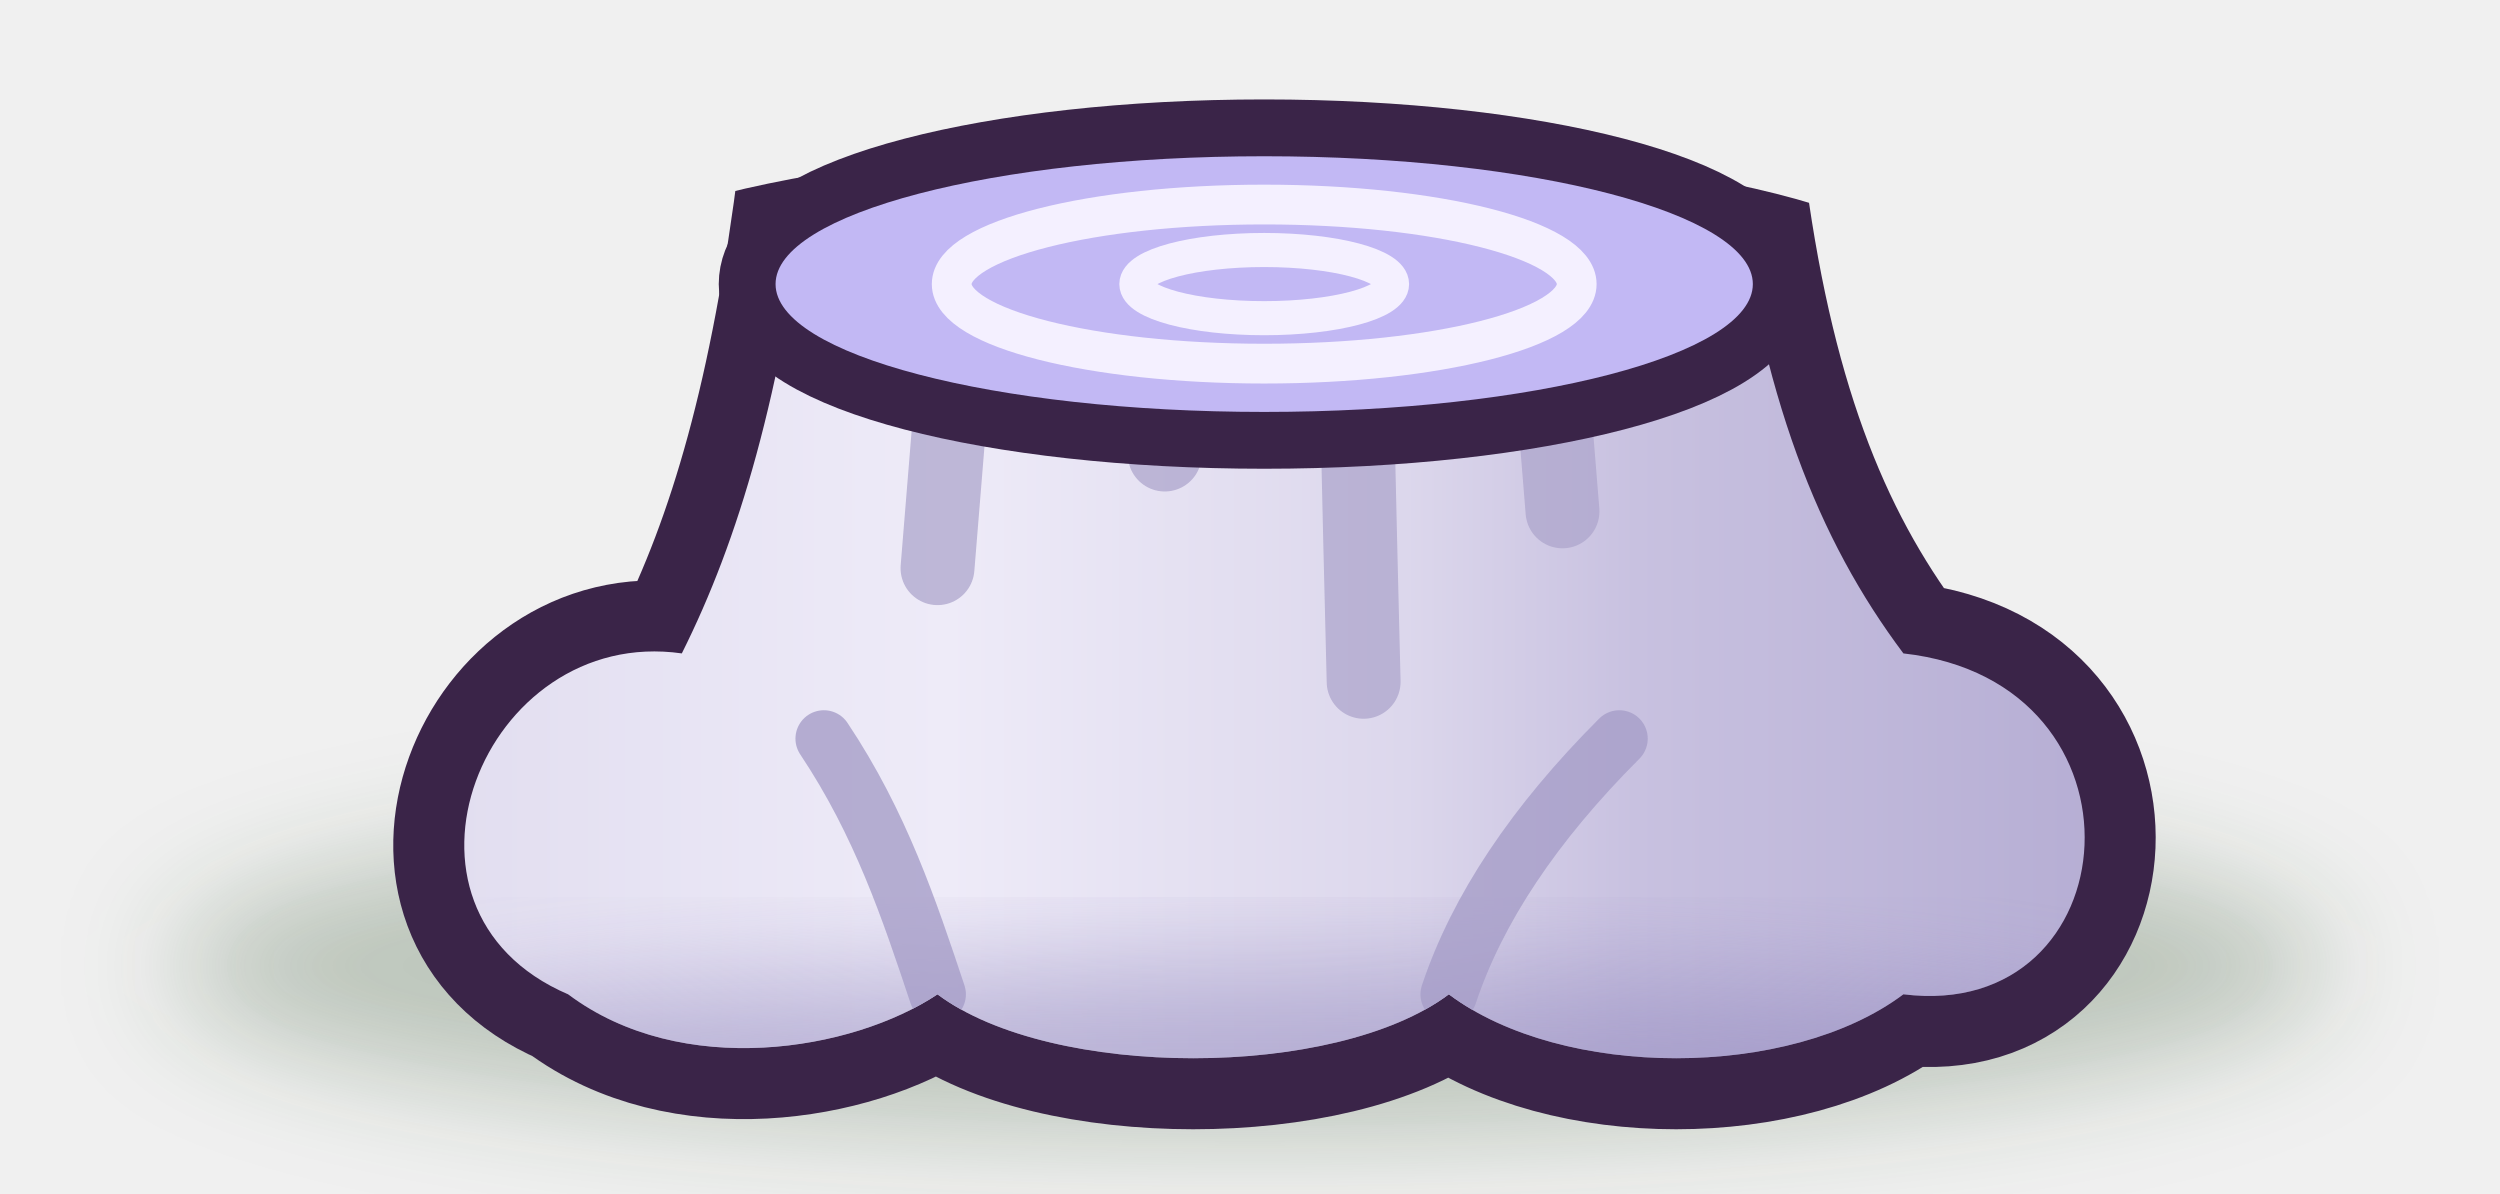
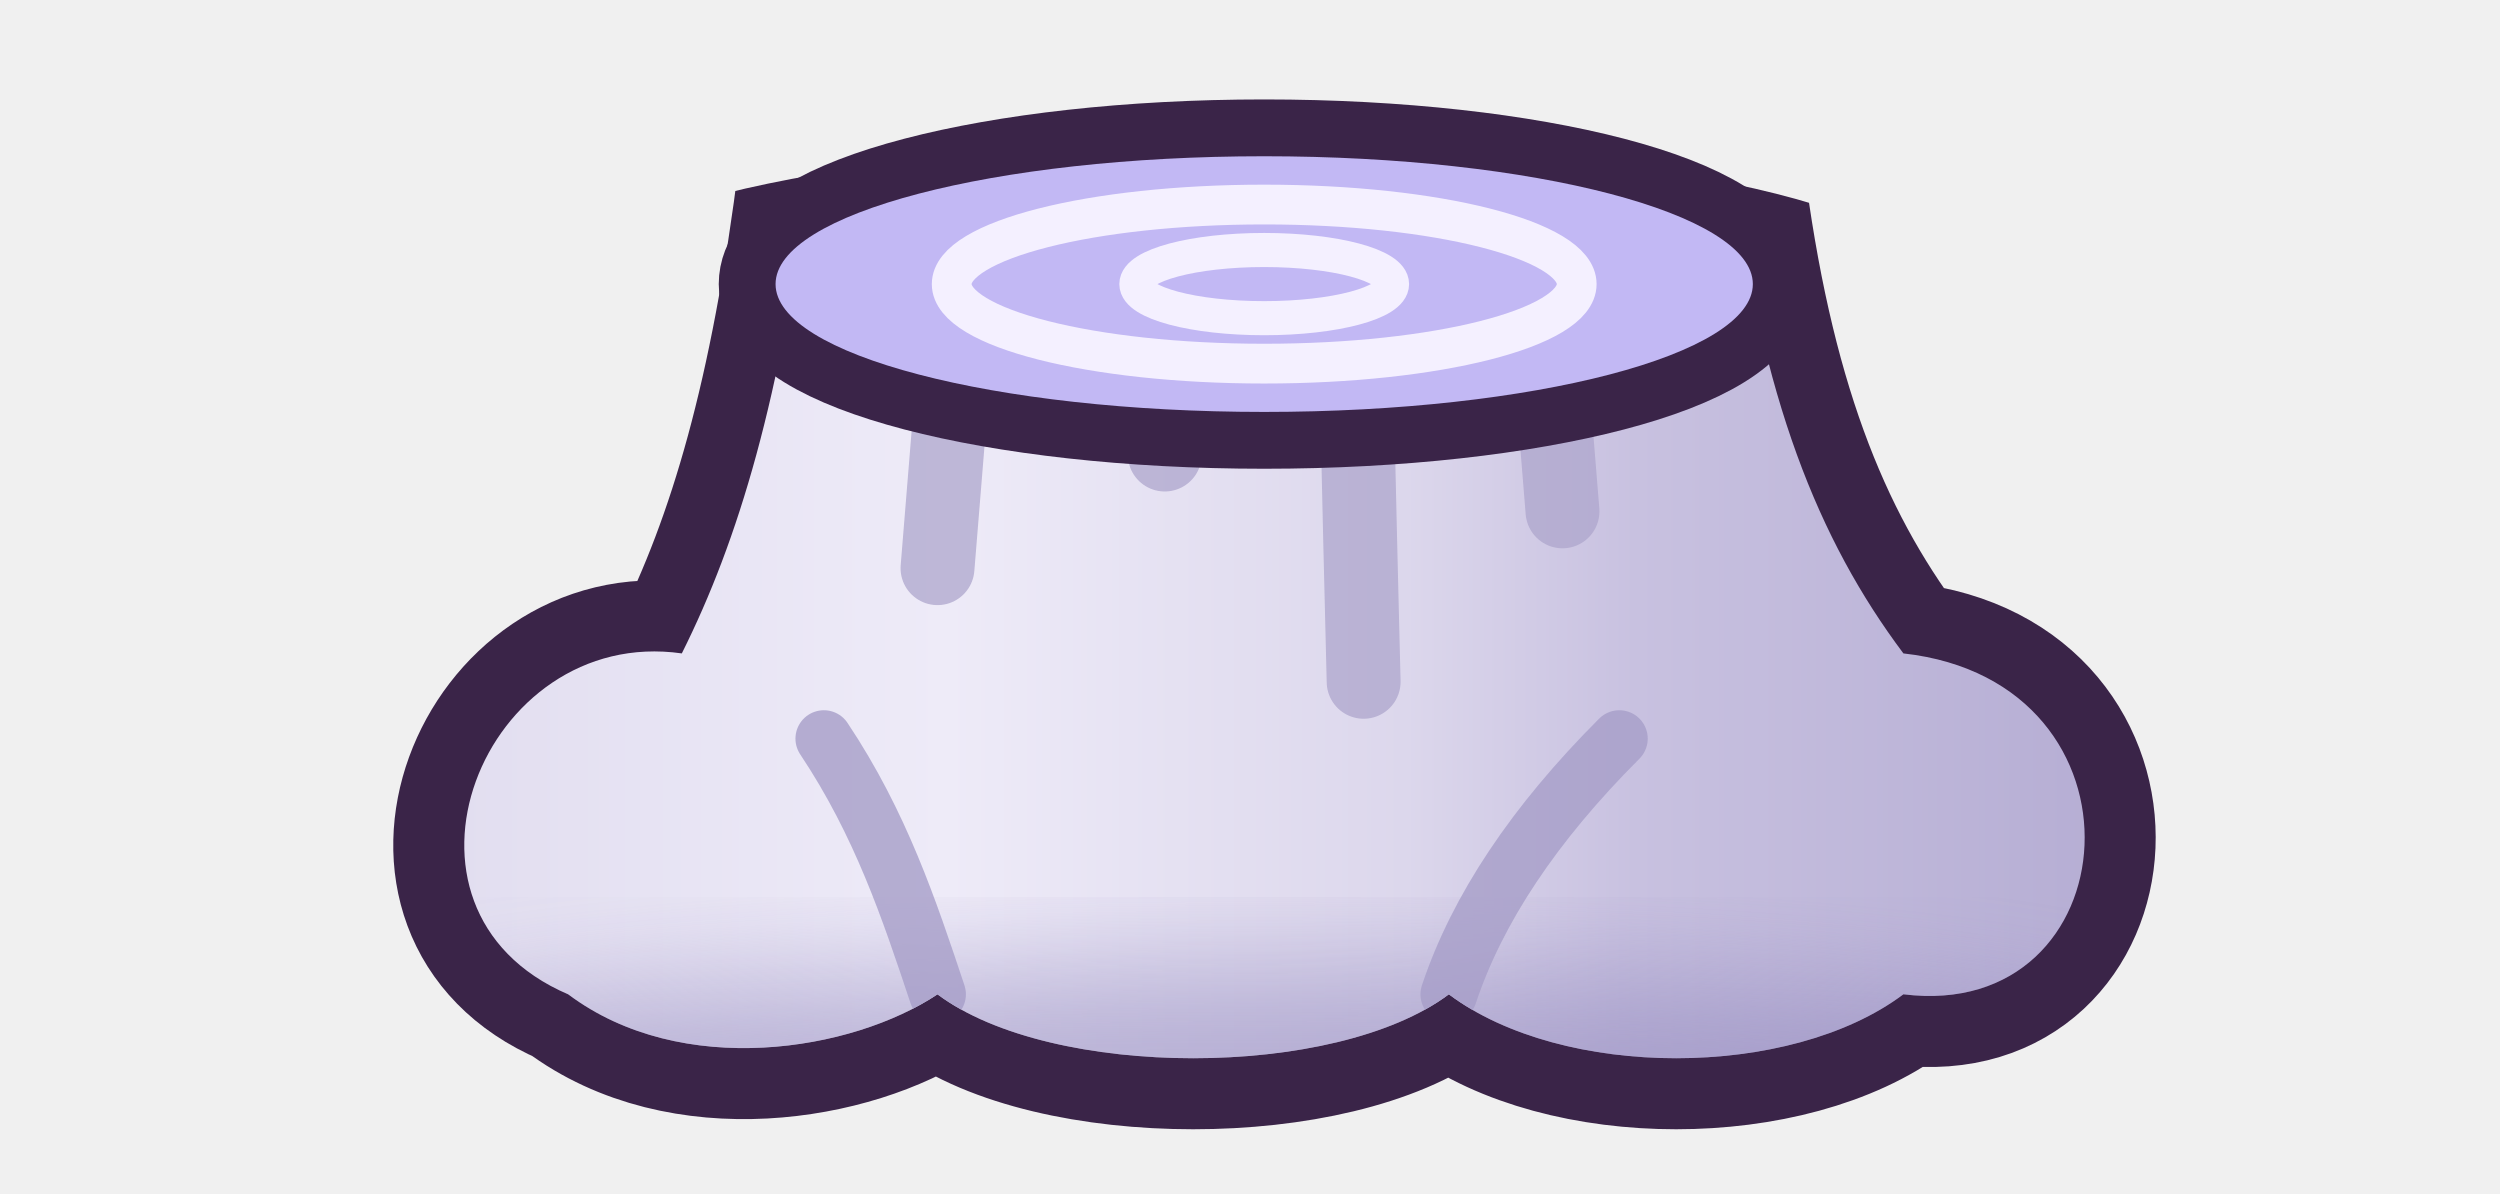
<svg xmlns="http://www.w3.org/2000/svg" width="88" height="42" viewBox="-44 -34 88 42">
  <defs>
    <radialGradient id="gC" gradientUnits="userSpaceOnUse" cx="-30" cy="-172" r="140">
      <stop offset="0" stop-color="#ddd1ff" />
      <stop offset=".34" stop-color="#cdbcfd" />
      <stop offset=".46" stop-color="#bfaafb" />
      <stop offset=".64" stop-color="#b19af7" />
      <stop offset=".76" stop-color="#9f86ef" />
      <stop offset="1" stop-color="#8b70e3" />
    </radialGradient>
    <linearGradient id="bark" x1="0" x2="1">
      <stop offset="0" stop-color="#e2def0" />
      <stop offset=".3" stop-color="#eeebf8" />
      <stop offset=".58" stop-color="#dcd7ec" />
      <stop offset=".72" stop-color="#c8c1e0" />
      <stop offset="1" stop-color="#b6aed4" />
    </linearGradient>
    <filter id="soft2" x="-30%" y="-30%" width="160%" height="160%">
      <feGaussianBlur stdDeviation="2" />
    </filter>
    <path id="tp" d="M-12 -84 C-12.5 -62 -13.5 -42 -15.5 -28 C-16.5 -20 -18 -15 -20 -11 C-27 -12 -31 -2 -24 1 C-20 4 -14 3 -11 1 C-7 4 3 4 7 1 C11 4 19 4 23 1 C31 2 32 -10 23 -11 C20 -15 18 -20 17 -28 C15 -42 14 -62 13 -84 Z" />
    <clipPath id="tc">
      <use href="#tp" />
    </clipPath>
    <clipPath id="la">
      <rect x="-90" y="-25" width="180" height="40" />
    </clipPath>
    <clipPath id="lo">
      <rect x="-90" y="-24" width="180" height="40" />
      <ellipse cx="0" cy="-24" rx="24" ry="5" />
    </clipPath>
    <g id="tk">
      <use href="#tp" fill="url(#bark)" />
      <g clip-path="url(#tc)">
        <g stroke="#ada5cc" stroke-width="2.6" stroke-linecap="round" fill="none" opacity=".75">
          <path d="M-7.5 -80 Q-8 -50 -11 -14" />
          <path d="M-2 -78 Q-2 -48 -3 -18" />
          <path d="M3 -80 Q3 -50 4 -10" />
          <path d="M8 -78 Q8.5 -46 11 -16" />
        </g>
        <g stroke="#ffffff" stroke-width="1.2" stroke-linecap="round" fill="none" opacity=".6">
          <path d="M-5 -76 Q-5.5 -50 -7.5 -20" />
          <path d="M0.5 -74 Q0.5 -50 0.5 -26" />
        </g>
        <ellipse cx="0" cy="4" rx="34" ry="4" fill="#8a80b8" opacity=".5" filter="url(#soft2)" />
        <g fill="none" stroke="#a69ec8" stroke-width="2" stroke-linecap="round" opacity=".8">
          <path d="M-11 1 C-12 -2 -13 -5 -15 -8" />
          <path d="M7 1 C8 -2 10 -5 13 -8" />
        </g>
      </g>
    </g>
  </defs>
  <g id="stump">
-     <ellipse cx="0" cy="0" rx="38" ry="6" fill="#24461f" opacity=".25" filter="url(#soft2)" />
    <use href="#tp" fill="#3a2448" stroke="#3a2448" stroke-width="5" stroke-linejoin="round" clip-path="url(#lo)" />
    <use href="#tk" clip-path="url(#la)" />
  </g>
  <g id="cut">
    <ellipse cx=".5" cy="-24" rx="17.2" ry="4.5" fill="#3a2448" stroke="#3a2448" stroke-width="4" />
    <ellipse cx=".5" cy="-24" rx="17.2" ry="4.5" fill="#c2b8f4" />
    <ellipse cx=".5" cy="-24" rx="11" ry="2.8" fill="none" stroke="#f4f0ff" stroke-width="1.4" />
    <ellipse cx=".5" cy="-24" rx="4.5" ry="1.2" fill="none" stroke="#f4f0ff" stroke-width="1.2" />
  </g>
</svg>
